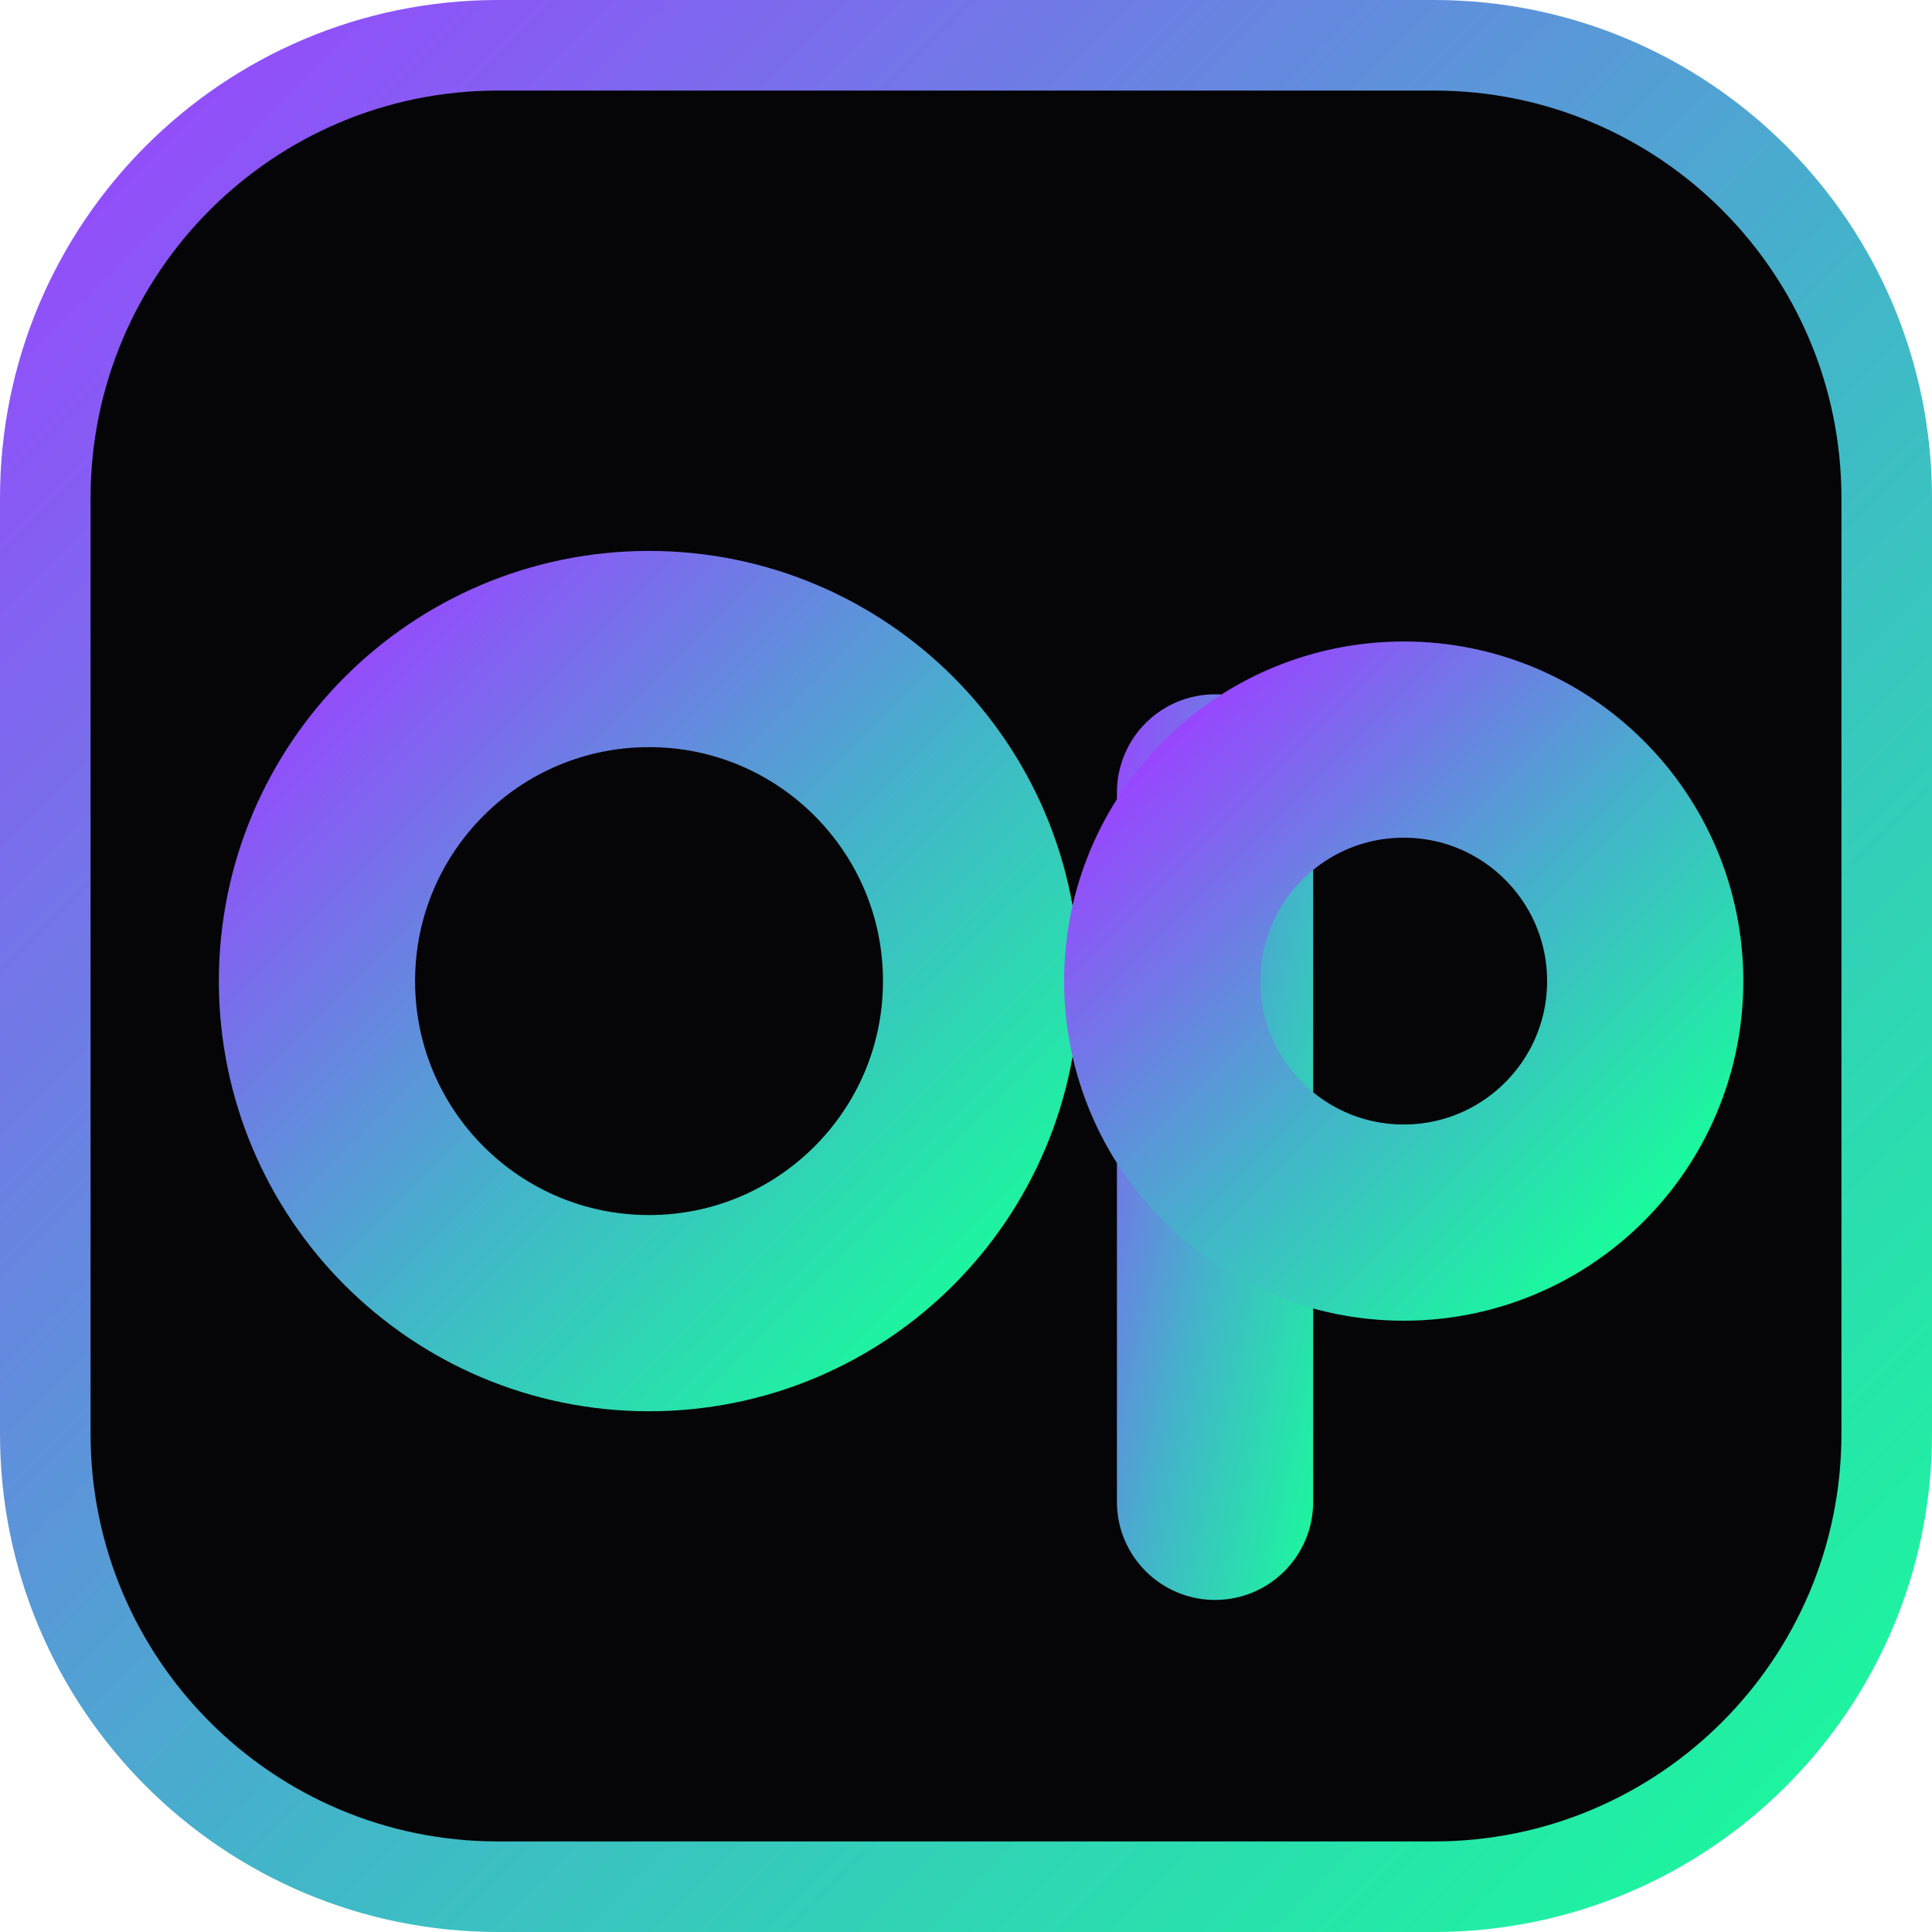
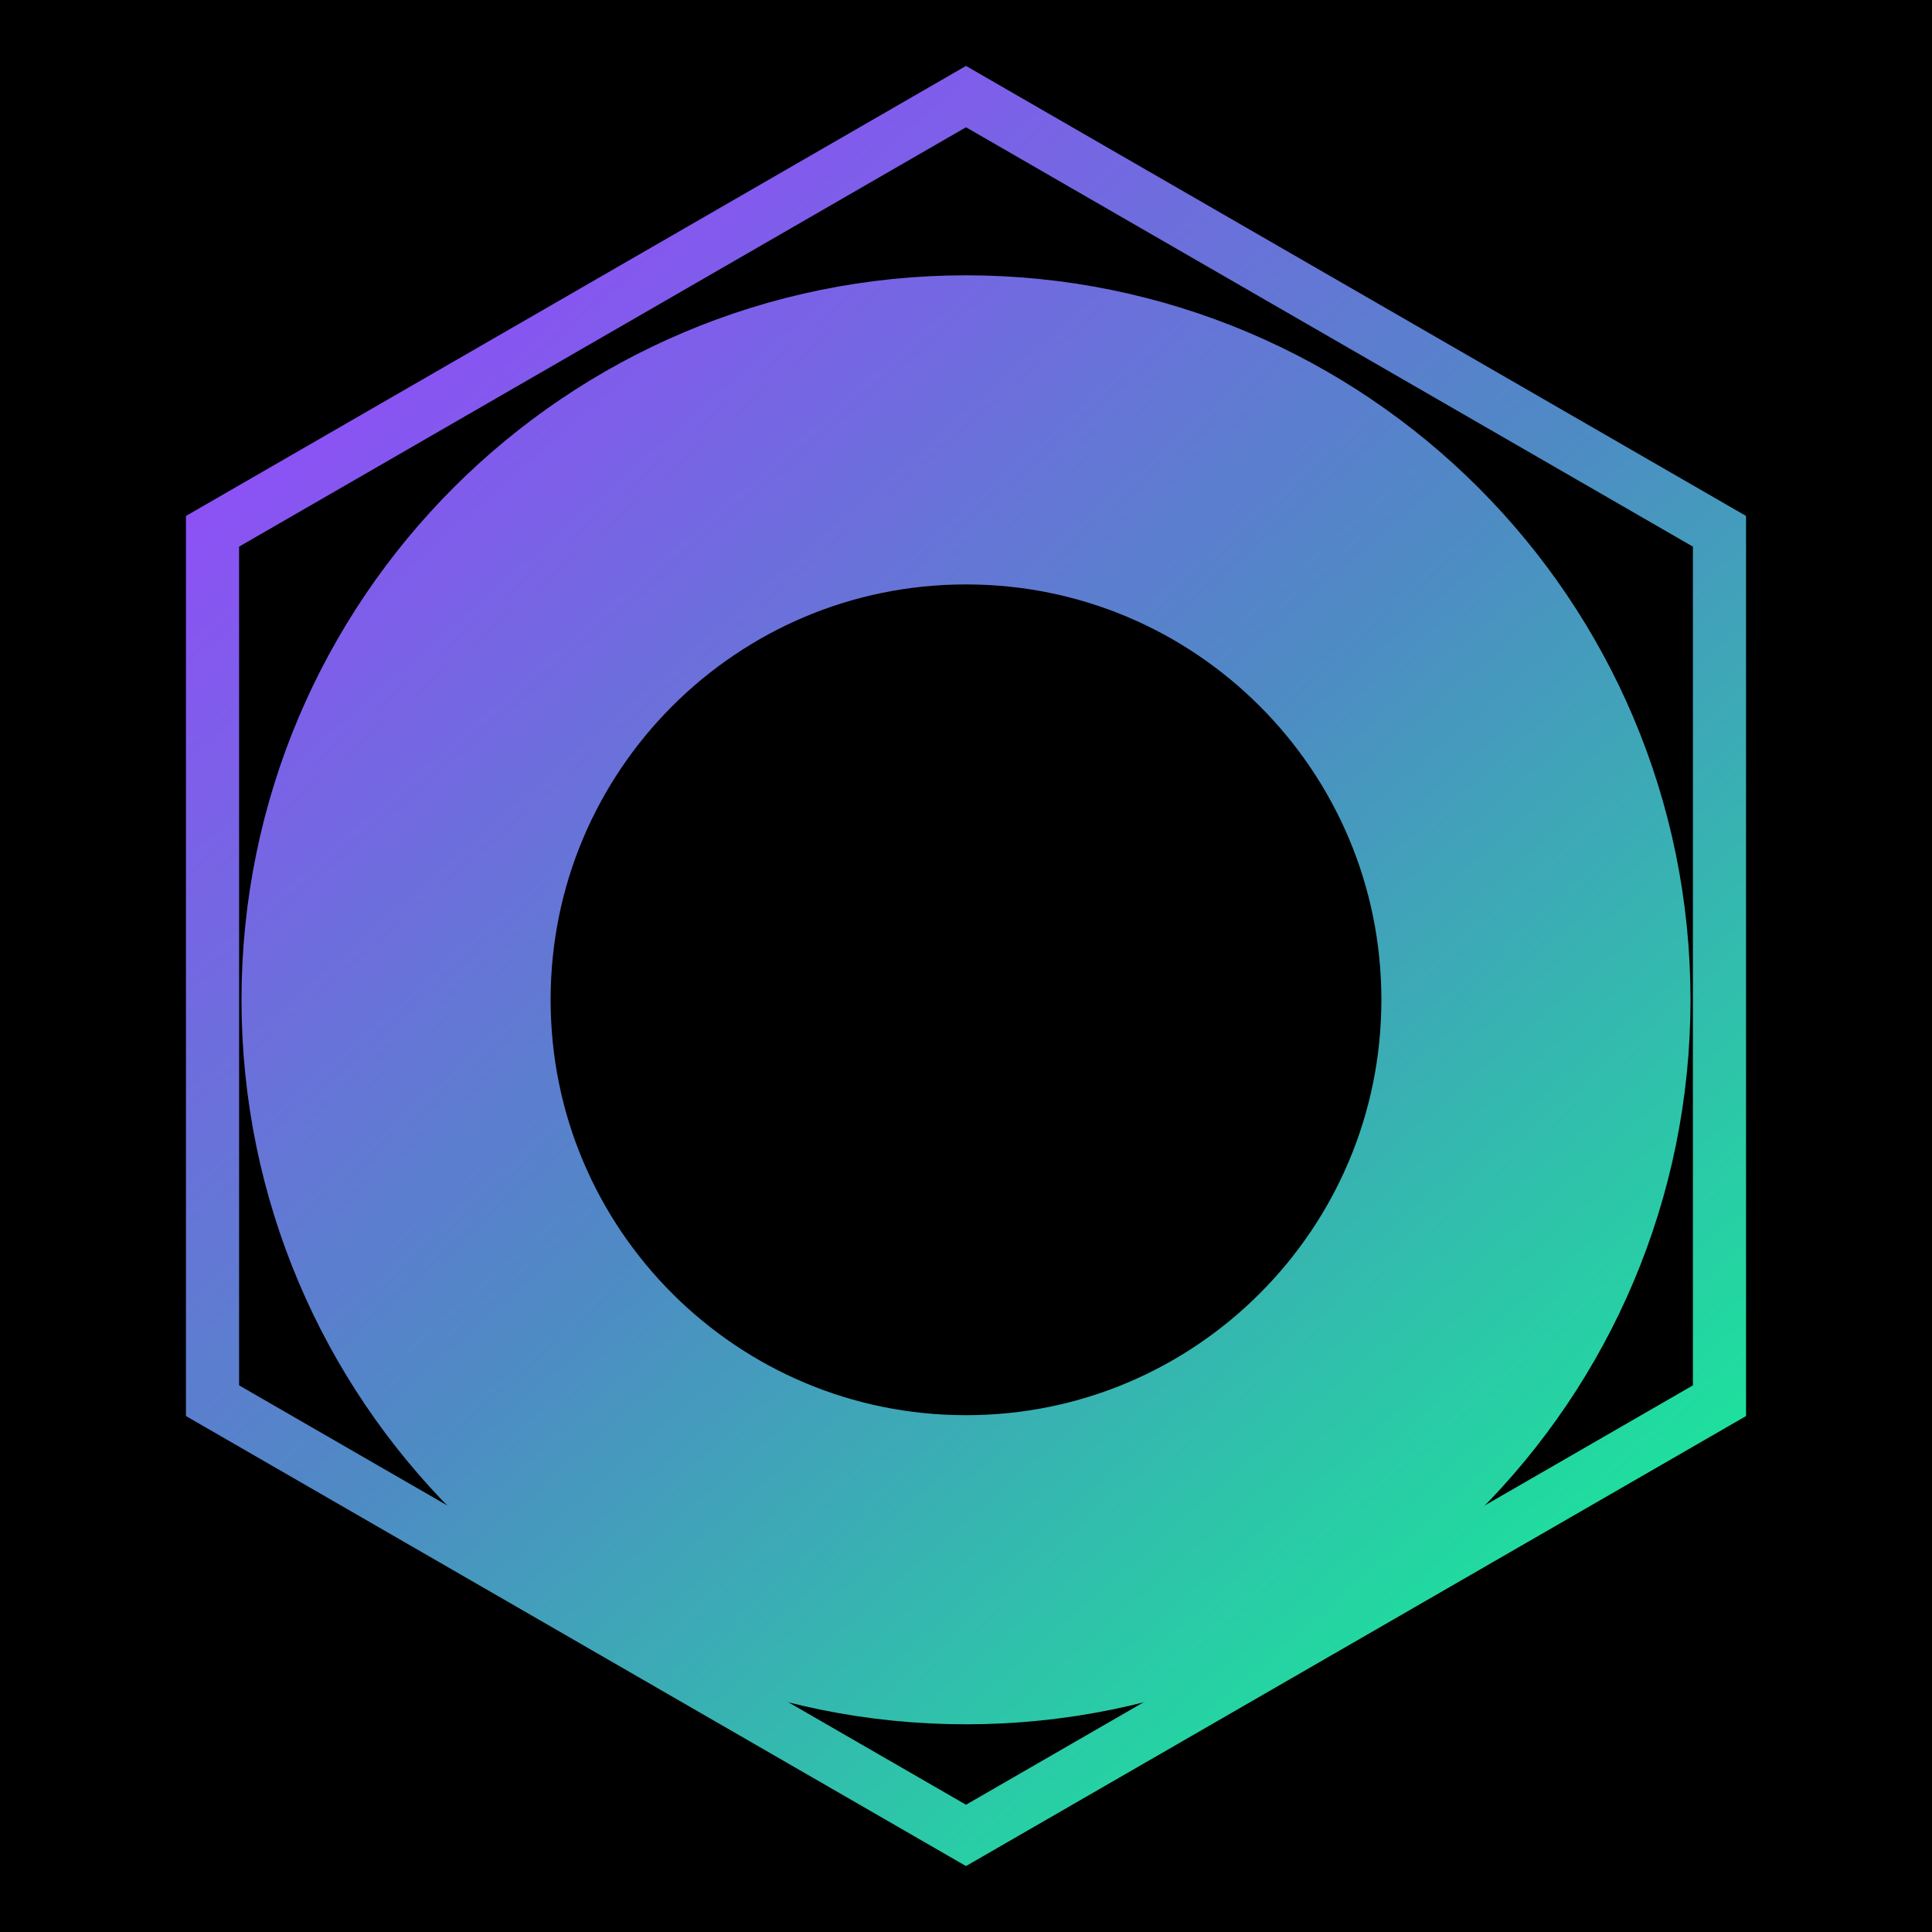
- <svg xmlns="http://www.w3.org/2000/svg" viewBox="0 0 64 64">
+ <svg xmlns="http://www.w3.org/2000/svg" viewBox="0 0 400 400">
  <defs>
-     <linearGradient id="sol" x1="0" y1="0" x2="1" y2="1">
+     <linearGradient id="g" x1="60" y1="40" x2="340" y2="360" gradientUnits="userSpaceOnUse">
      <stop offset="0" stop-color="#9945FF" />
-       <stop offset=".55" stop-color="#43B4CA" />
-       <stop offset="1" stop-color="#19FB9B" />
+       <stop offset=".5" stop-color="#4E8BC4" />
+       <stop offset="1" stop-color="#14F195" />
    </linearGradient>
  </defs>
-   <rect x="1.5" y="1.5" width="61" height="61" rx="15" fill="#050507" stroke="url(#sol)" stroke-width="3" />
-   <circle cx="21.5" cy="32.5" r="11" fill="none" stroke="url(#sol)" stroke-width="6.5" />
-   <rect x="37" y="23" width="6.5" height="30" rx="3.25" fill="url(#sol)" />
-   <circle cx="46.5" cy="32.5" r="8" fill="none" stroke="url(#sol)" stroke-width="6.5" />
+   <rect width="400" height="400" fill="#000" />
+   <polygon points="200,20 356,110 356,290 200,380 44,290 44,110" fill="none" stroke="url(#g)" stroke-width="11" stroke-linejoin="miter" />
+   <circle cx="200" cy="207" r="118" fill="none" stroke="url(#g)" stroke-width="64" />
</svg>
